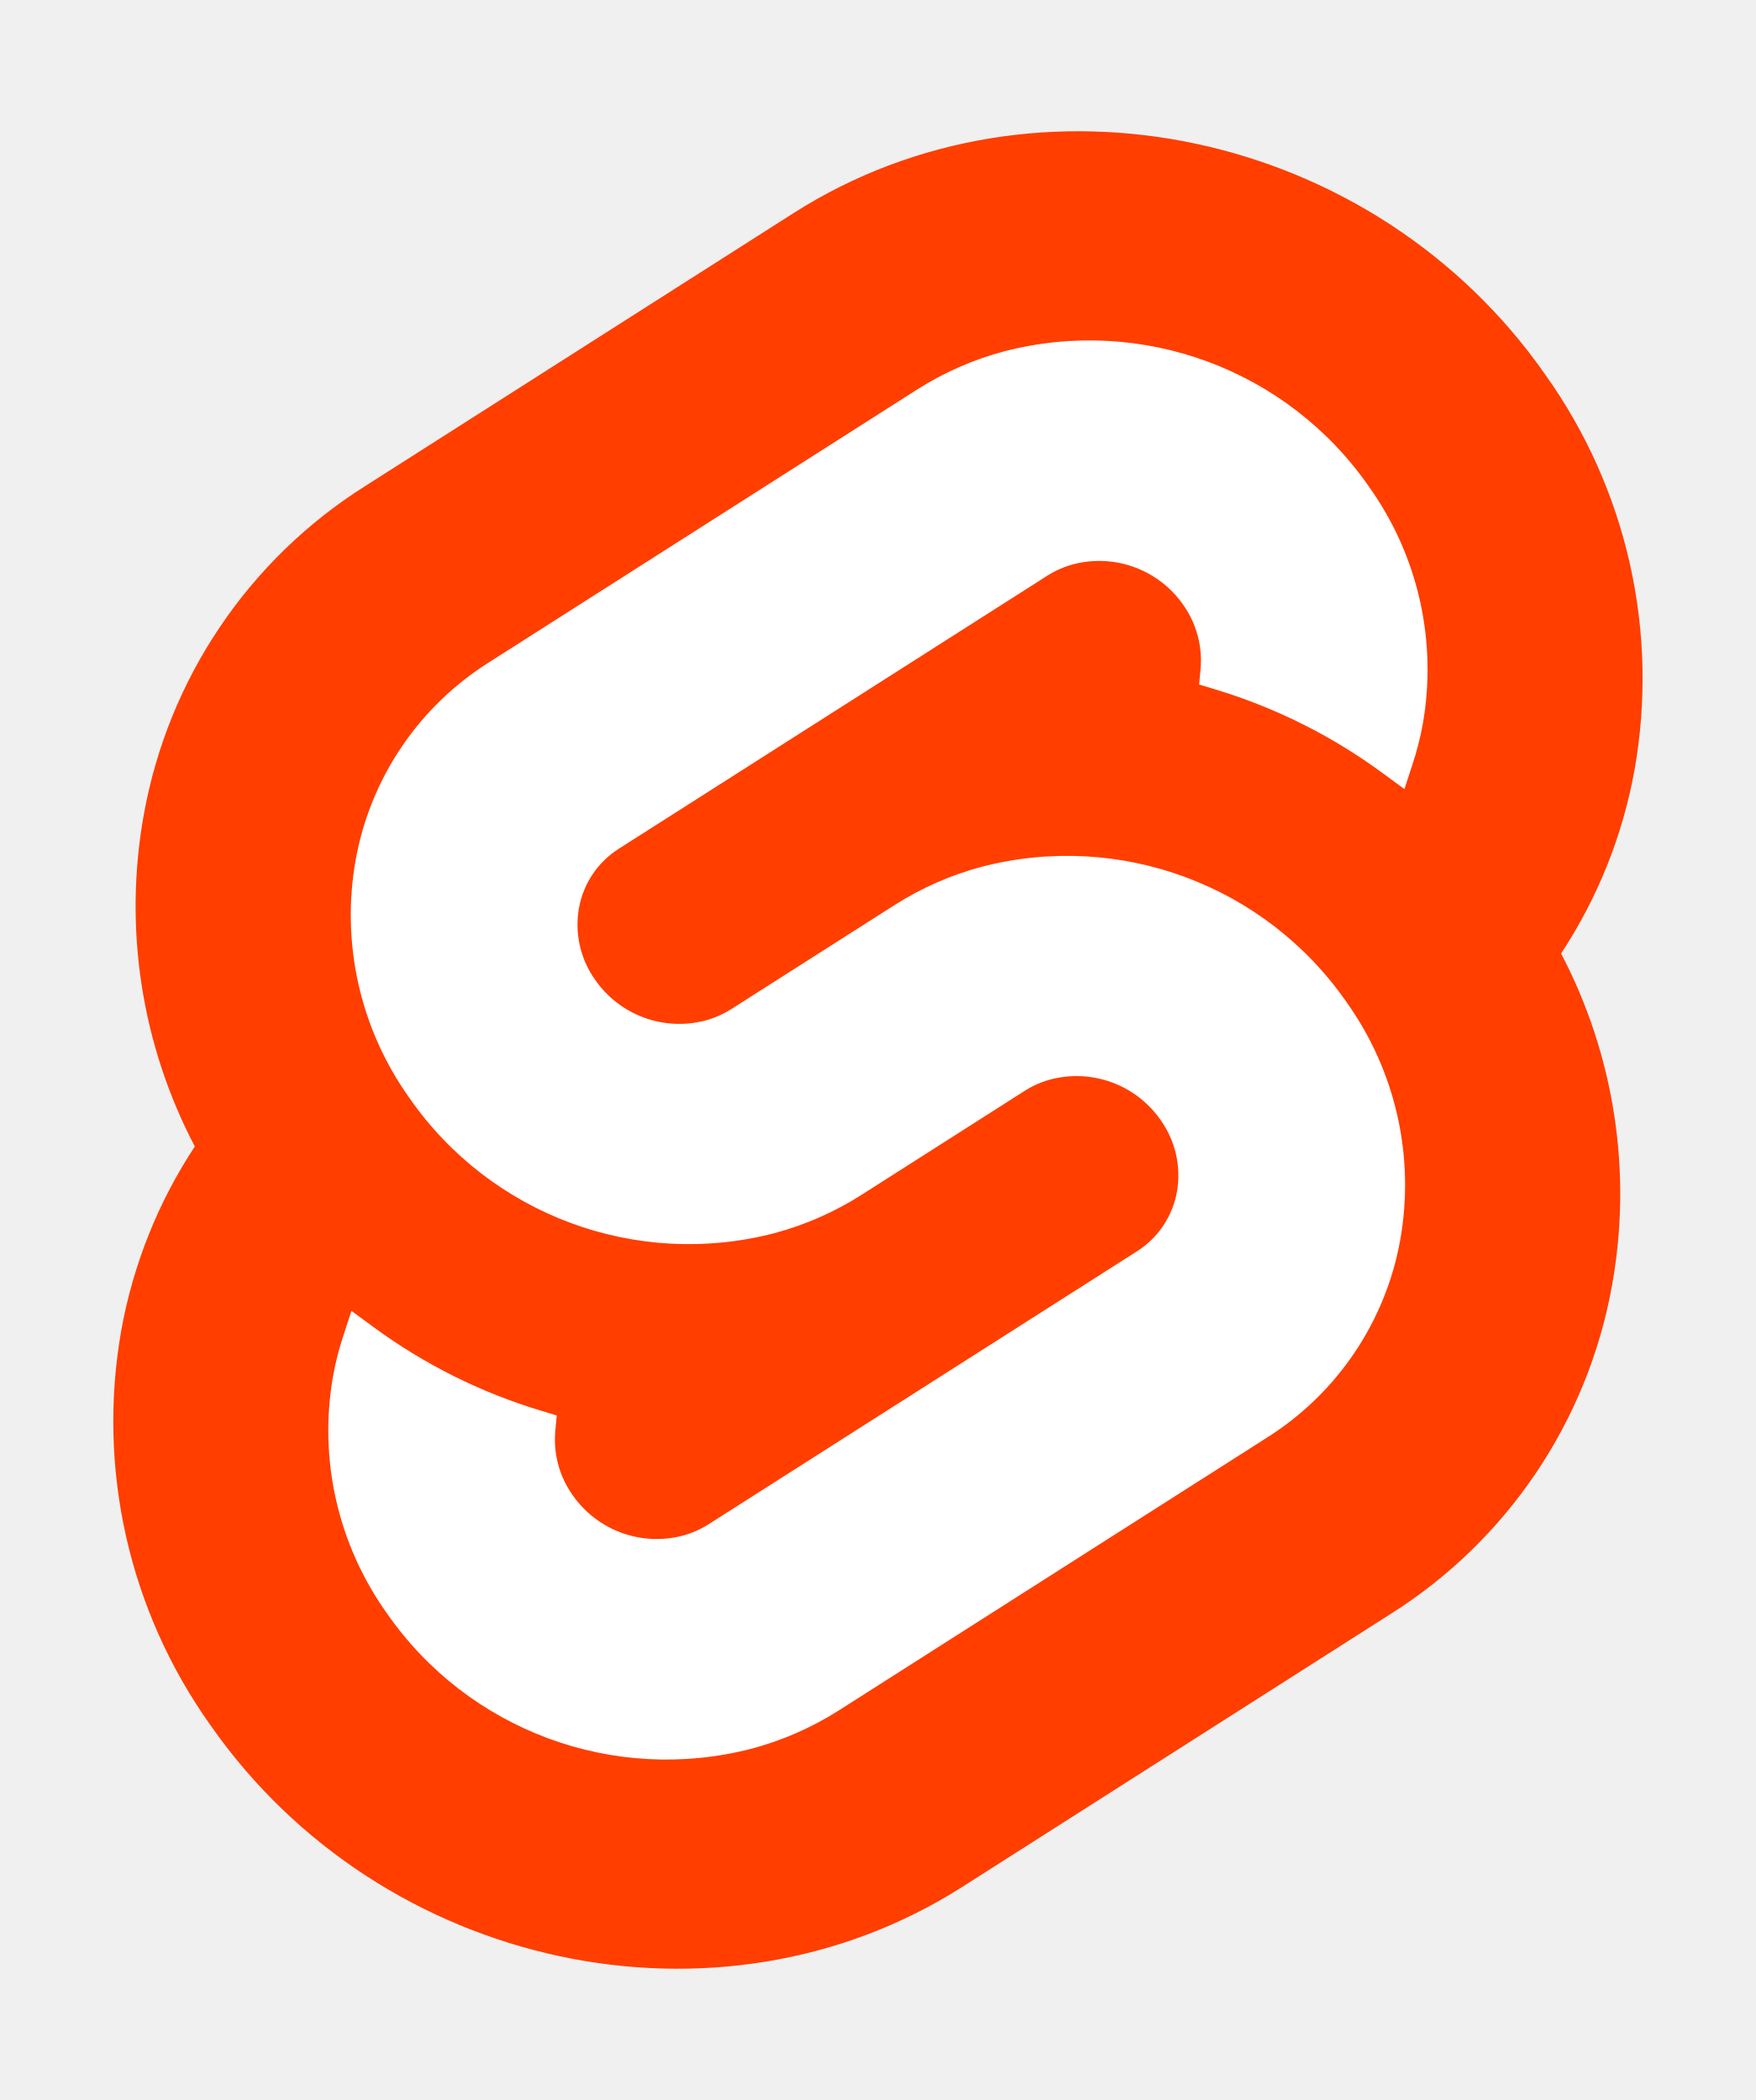
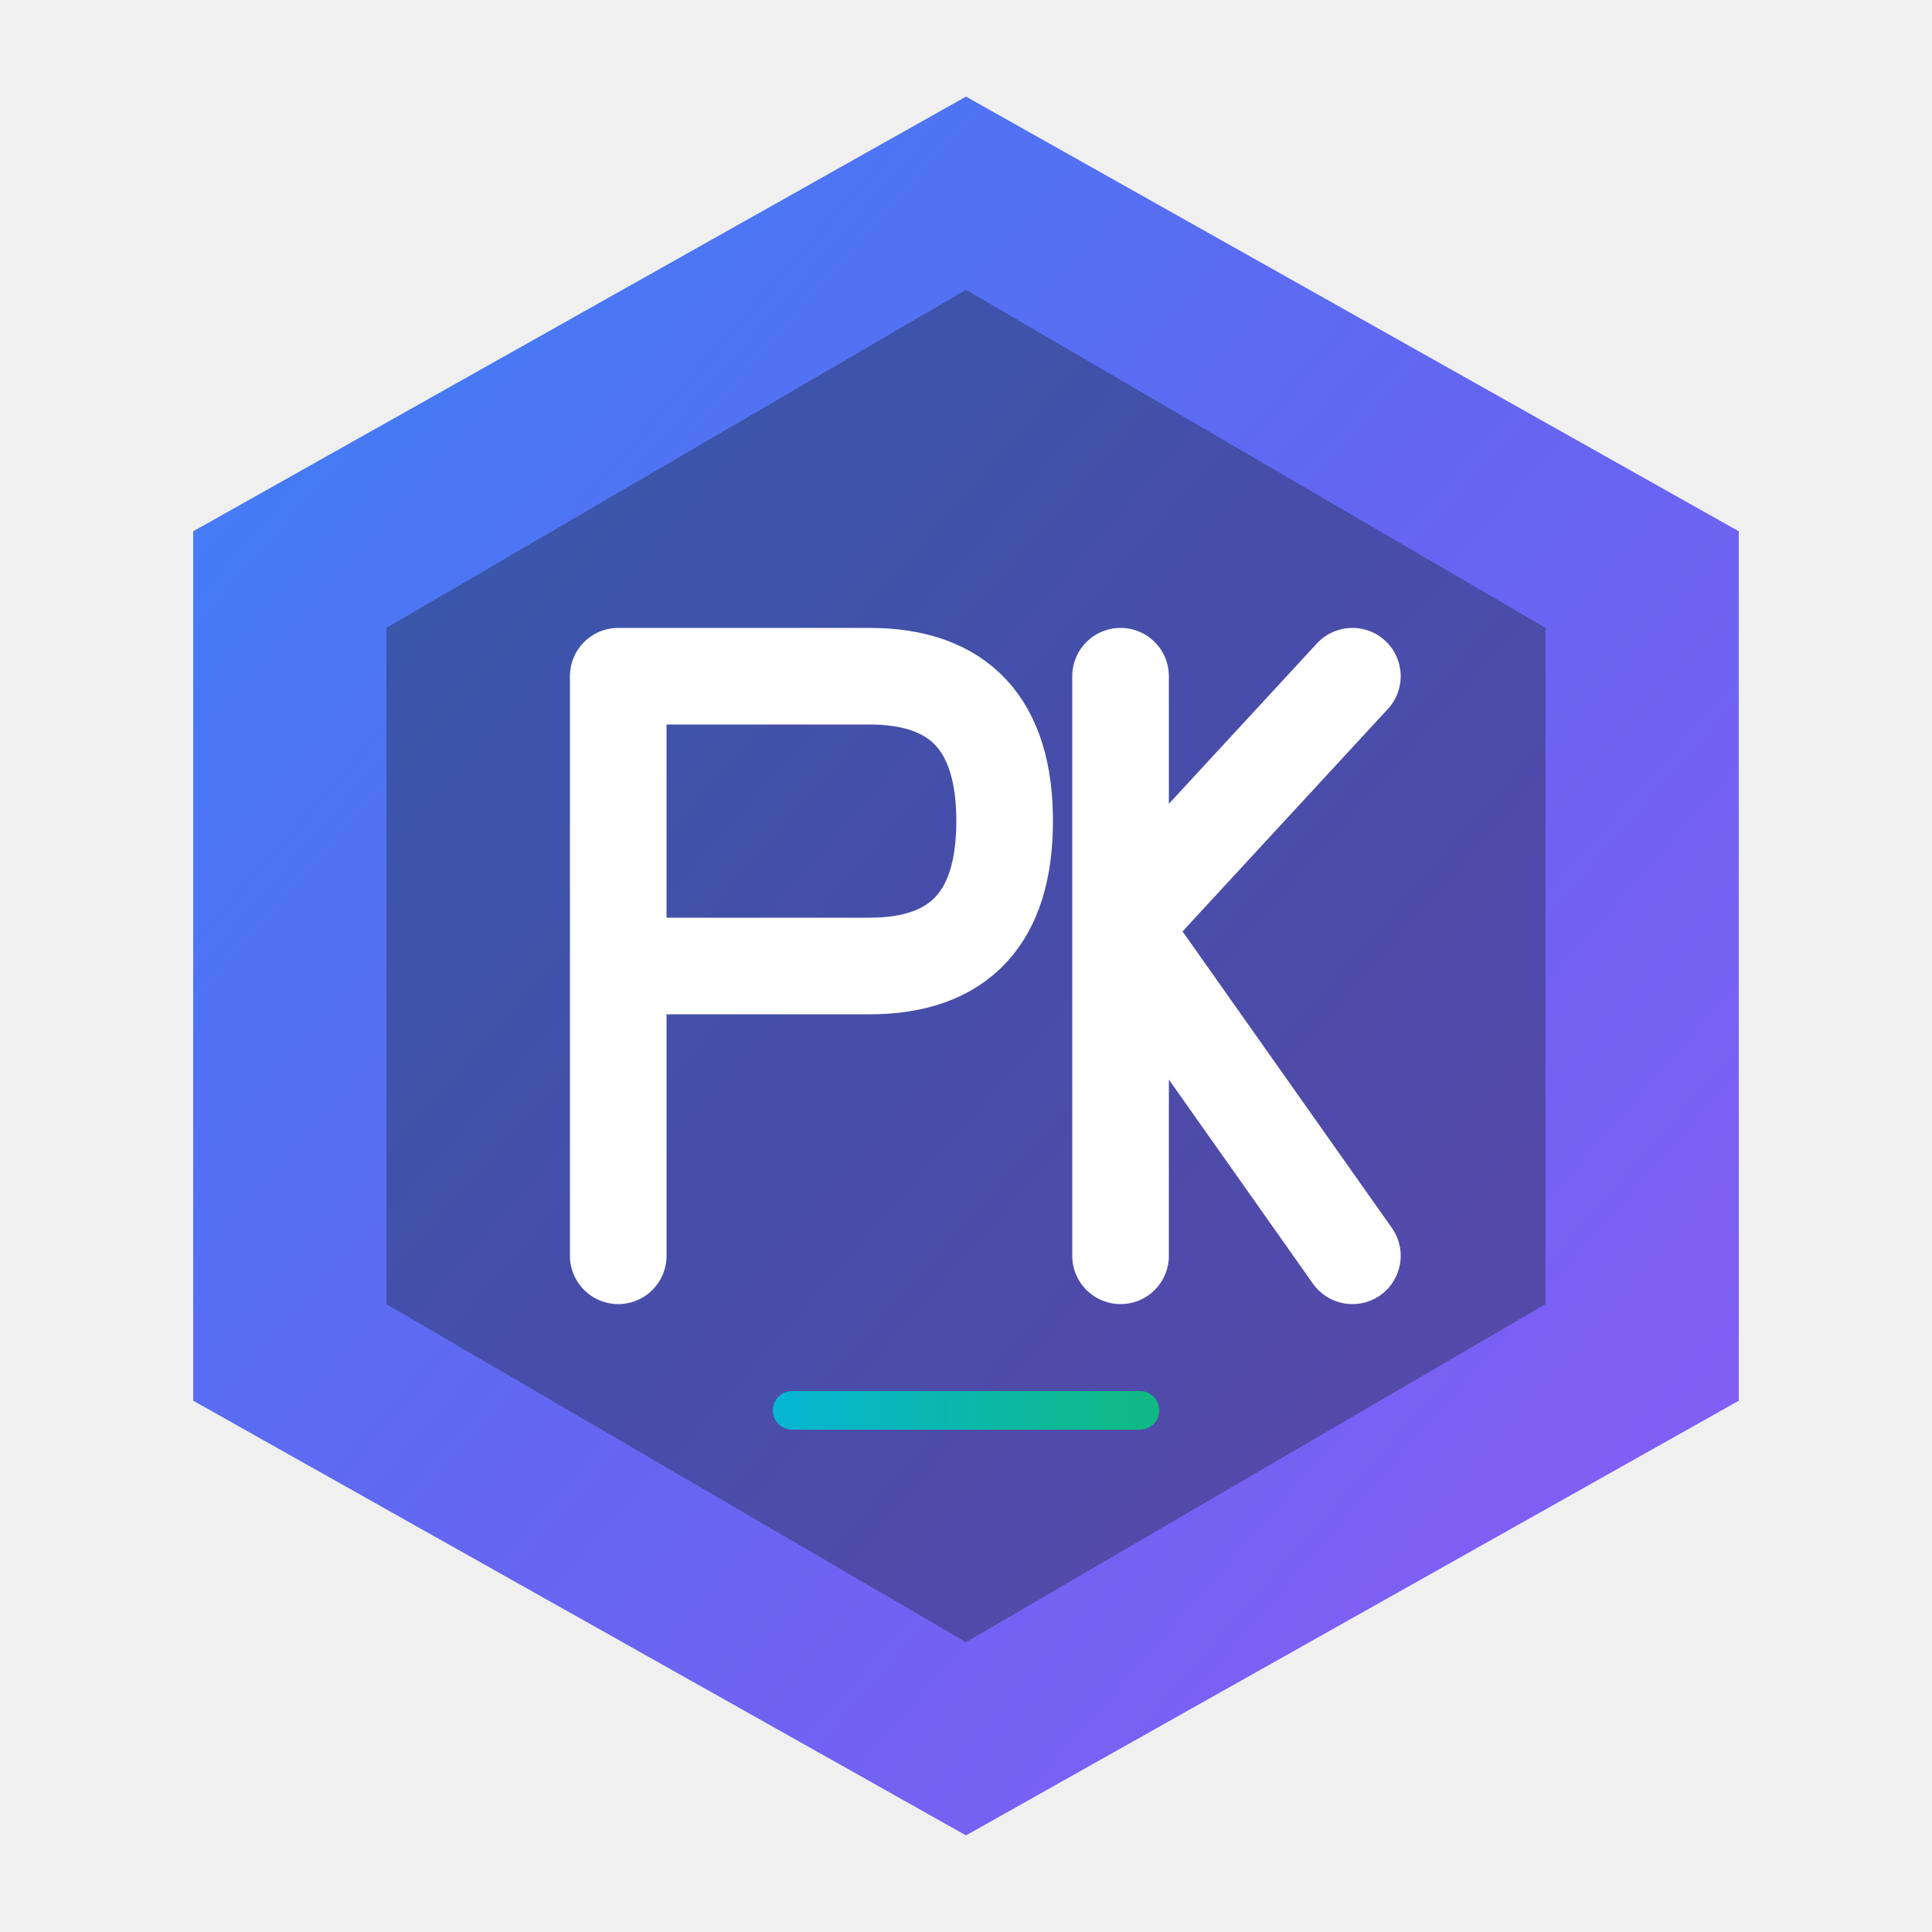
- <svg xmlns="http://www.w3.org/2000/svg" width="107" height="128" viewBox="0 0 107 128">
-   <path d="M94.157 22.819c-10.4-14.885-30.94-19.297-45.792-9.835L22.282 29.608A29.92 29.92 0 0 0 8.764 49.65a31.5 31.5 0 0 0 3.108 20.231 30 30 0 0 0-4.477 11.183 31.9 31.9 0 0 0 5.448 24.116c10.402 14.887 30.942 19.297 45.791 9.835l26.083-16.624A29.92 29.92 0 0 0 98.235 78.35a31.53 31.53 0 0 0-3.105-20.232 30 30 0 0 0 4.474-11.182 31.88 31.88 0 0 0-5.447-24.116" style="fill:#ff3e00" />
-   <path d="M45.817 106.582a20.72 20.72 0 0 1-22.237-8.243 19.17 19.17 0 0 1-3.277-14.503 18 18 0 0 1 .624-2.435l.49-1.498 1.337.981a33.6 33.6 0 0 0 10.203 5.098l.97.294-.09.968a5.85 5.85 0 0 0 1.052 3.878 6.24 6.24 0 0 0 6.695 2.485 5.8 5.8 0 0 0 1.603-.704L69.27 76.28a5.43 5.43 0 0 0 2.45-3.631 5.8 5.8 0 0 0-.987-4.371 6.24 6.24 0 0 0-6.698-2.487 5.7 5.7 0 0 0-1.6.704l-9.953 6.345a19 19 0 0 1-5.296 2.326 20.72 20.72 0 0 1-22.237-8.243 19.17 19.17 0 0 1-3.277-14.502 17.99 17.99 0 0 1 8.13-12.052l26.081-16.623a19 19 0 0 1 5.3-2.329 20.72 20.72 0 0 1 22.237 8.243 19.17 19.17 0 0 1 3.277 14.503 18 18 0 0 1-.624 2.435l-.49 1.498-1.337-.98a33.6 33.6 0 0 0-10.203-5.1l-.97-.294.09-.968a5.86 5.86 0 0 0-1.052-3.878 6.24 6.24 0 0 0-6.696-2.485 5.8 5.8 0 0 0-1.602.704L37.73 51.72a5.42 5.42 0 0 0-2.449 3.63 5.79 5.79 0 0 0 .986 4.372 6.24 6.24 0 0 0 6.698 2.486 5.8 5.8 0 0 0 1.602-.704l9.952-6.342a19 19 0 0 1 5.295-2.328 20.72 20.72 0 0 1 22.237 8.242 19.17 19.17 0 0 1 3.277 14.503 18 18 0 0 1-8.13 12.053l-26.081 16.622a19 19 0 0 1-5.3 2.328" style="fill:#fff" />
+ <svg xmlns="http://www.w3.org/2000/svg" viewBox="0 0 100 100">
+   <defs>
+     <linearGradient id="pkGrad" x1="0%" y1="0%" x2="100%" y2="100%">
+       <stop offset="0%" style="stop-color:#3B82F6;stop-opacity:1" />
+       <stop offset="50%" style="stop-color:#6366F1;stop-opacity:1" />
+       <stop offset="100%" style="stop-color:#8B5CF6;stop-opacity:1" />
+     </linearGradient>
+     <linearGradient id="accentGrad" x1="0%" y1="0%" x2="100%" y2="0%">
+       <stop offset="0%" style="stop-color:#06B6D4;stop-opacity:1" />
+       <stop offset="100%" style="stop-color:#10B981;stop-opacity:1" />
+     </linearGradient>
+   </defs>
+   <path d="M 50 5 L 90 27.5 L 90 72.5 L 50 95 L 10 72.5 L 10 27.5 Z" fill="url(#pkGrad)" />
+   <path d="M 50 15 L 80 32.5 L 80 67.5 L 50 85 L 20 67.5 L 20 32.5 Z" fill="#1E293B" opacity="0.4" />
+   <path d="M 32 35 L 32 65 M 32 35 L 45 35 Q 52 35, 52 42.5 Q 52 50, 45 50 L 32 50" stroke="white" stroke-width="5" fill="none" stroke-linecap="round" stroke-linejoin="round" />
+   <path d="M 58 35 L 58 65 M 58 48 L 70 35 M 58 48 L 70 65" stroke="white" stroke-width="5" fill="none" stroke-linecap="round" stroke-linejoin="round" />
+   <rect x="40" y="72" width="20" height="2" rx="1" fill="url(#accentGrad)" />
</svg>
